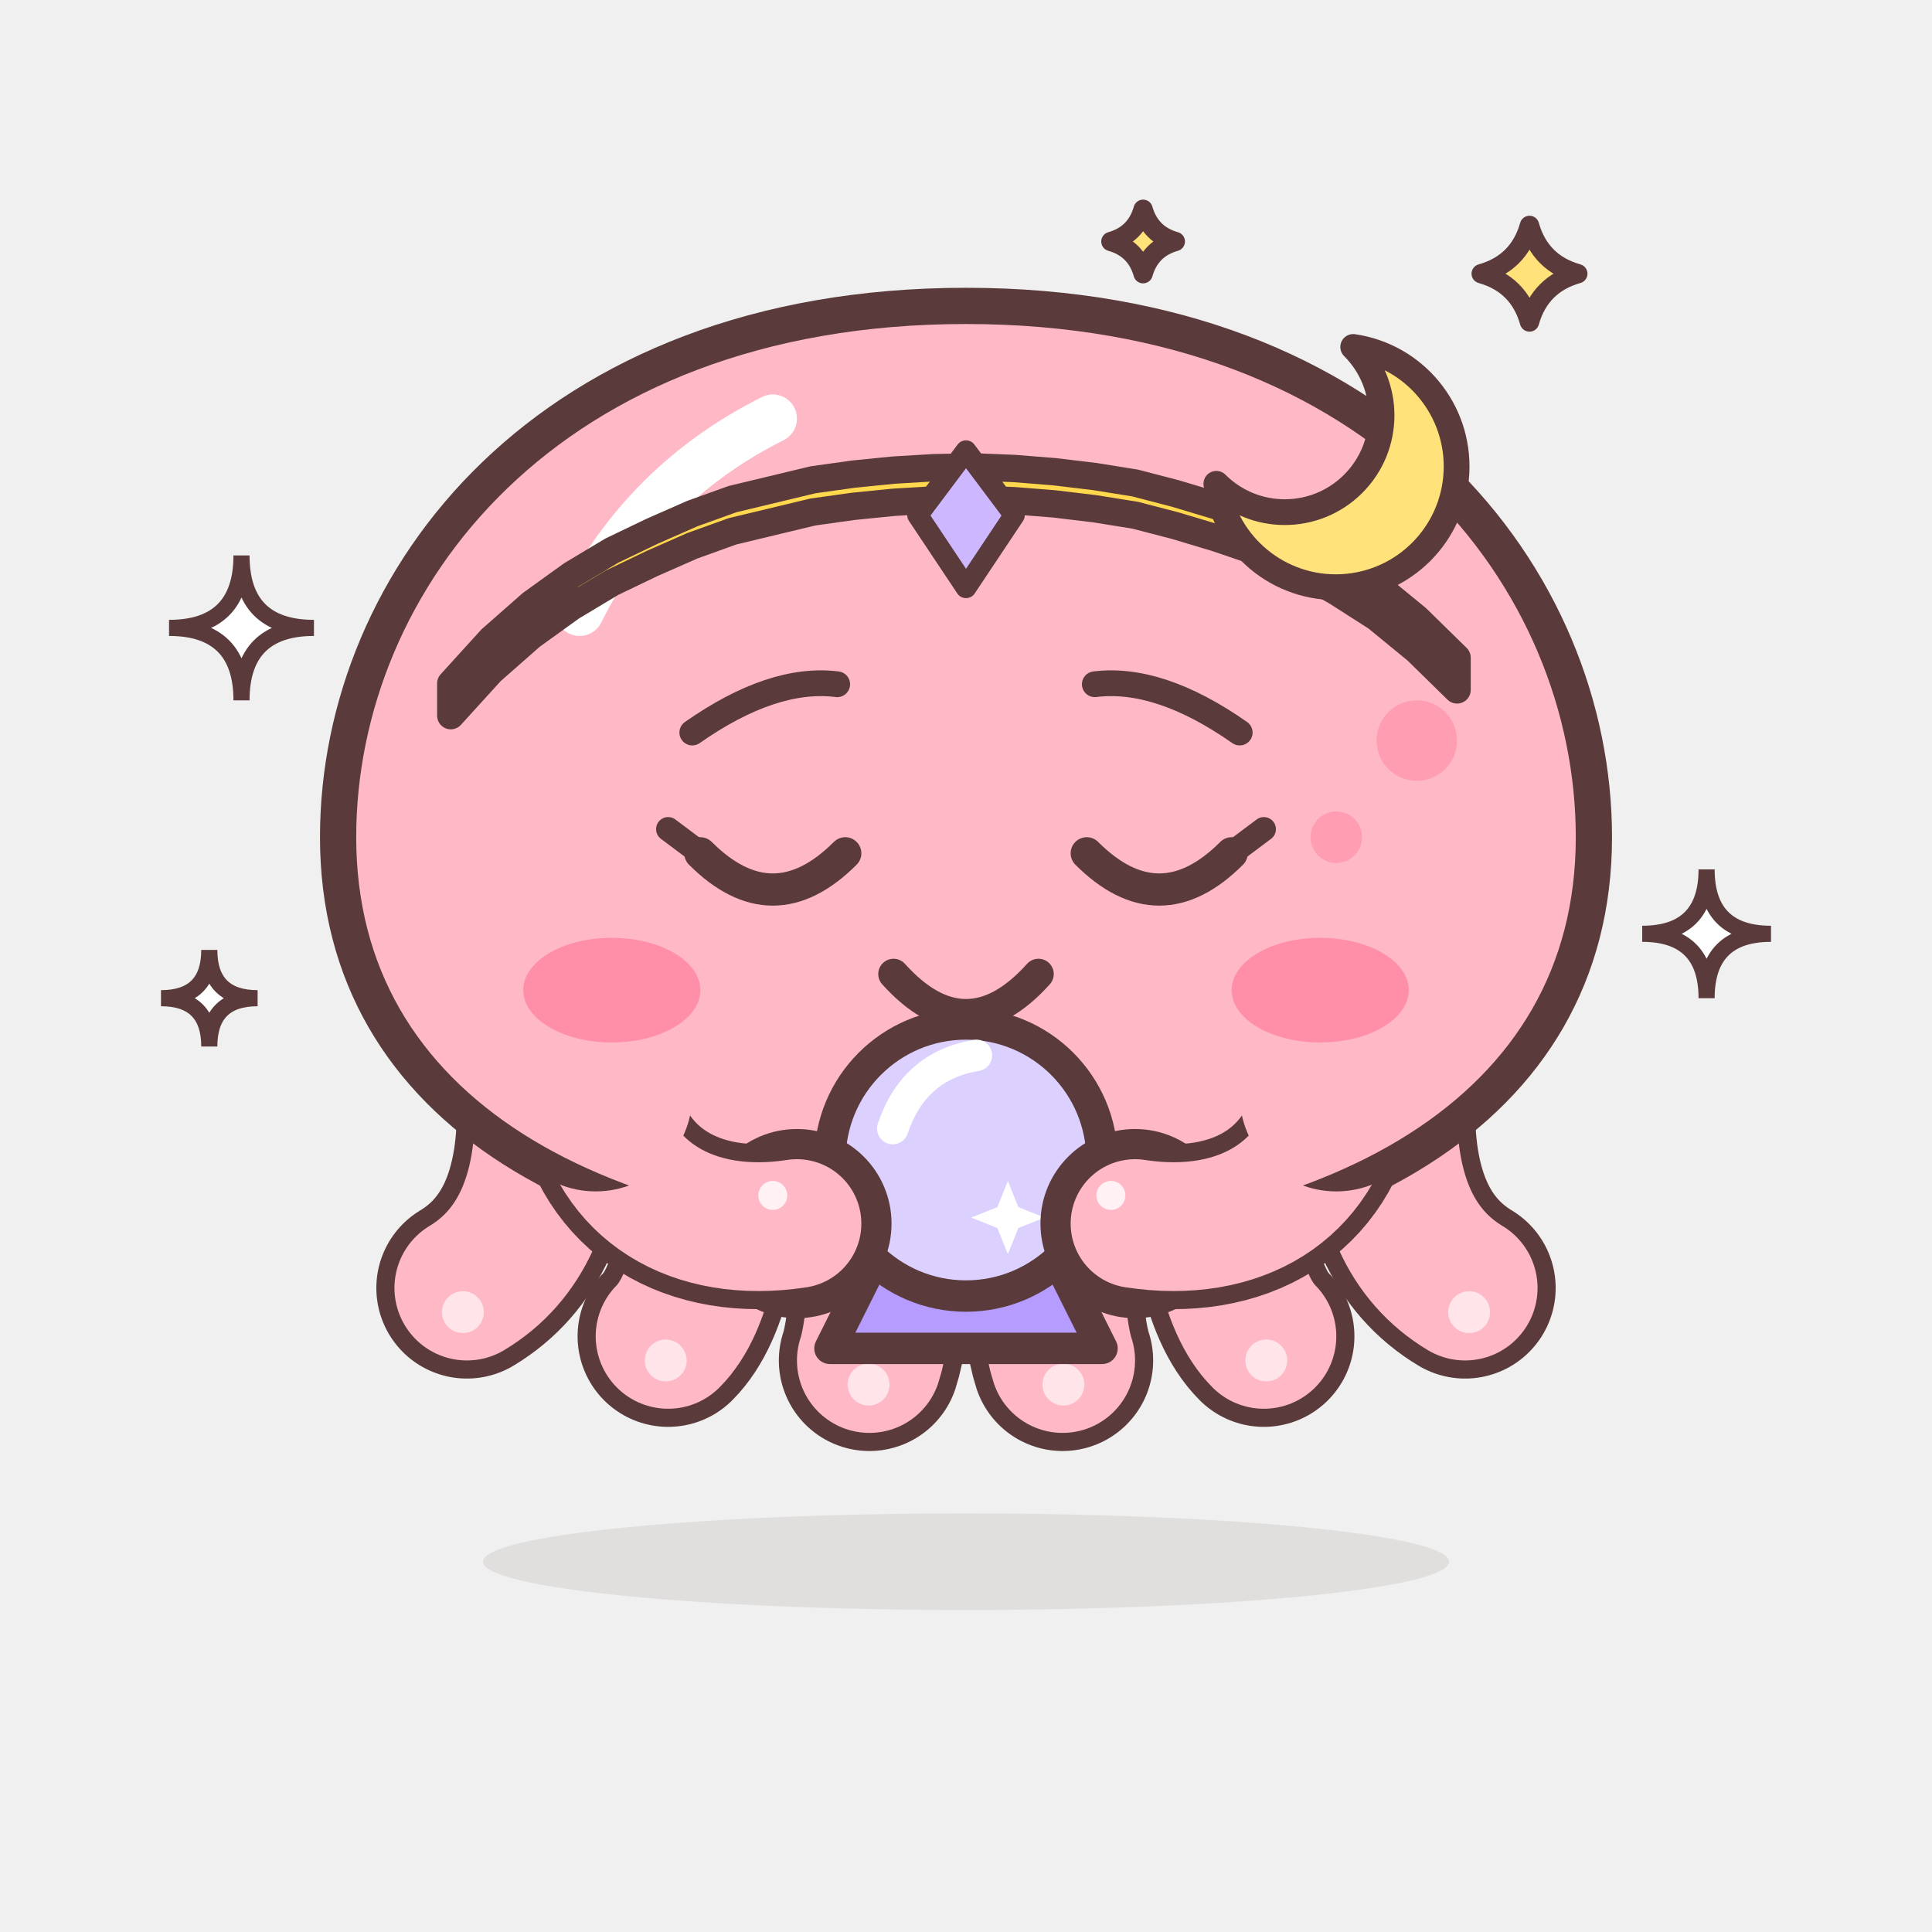
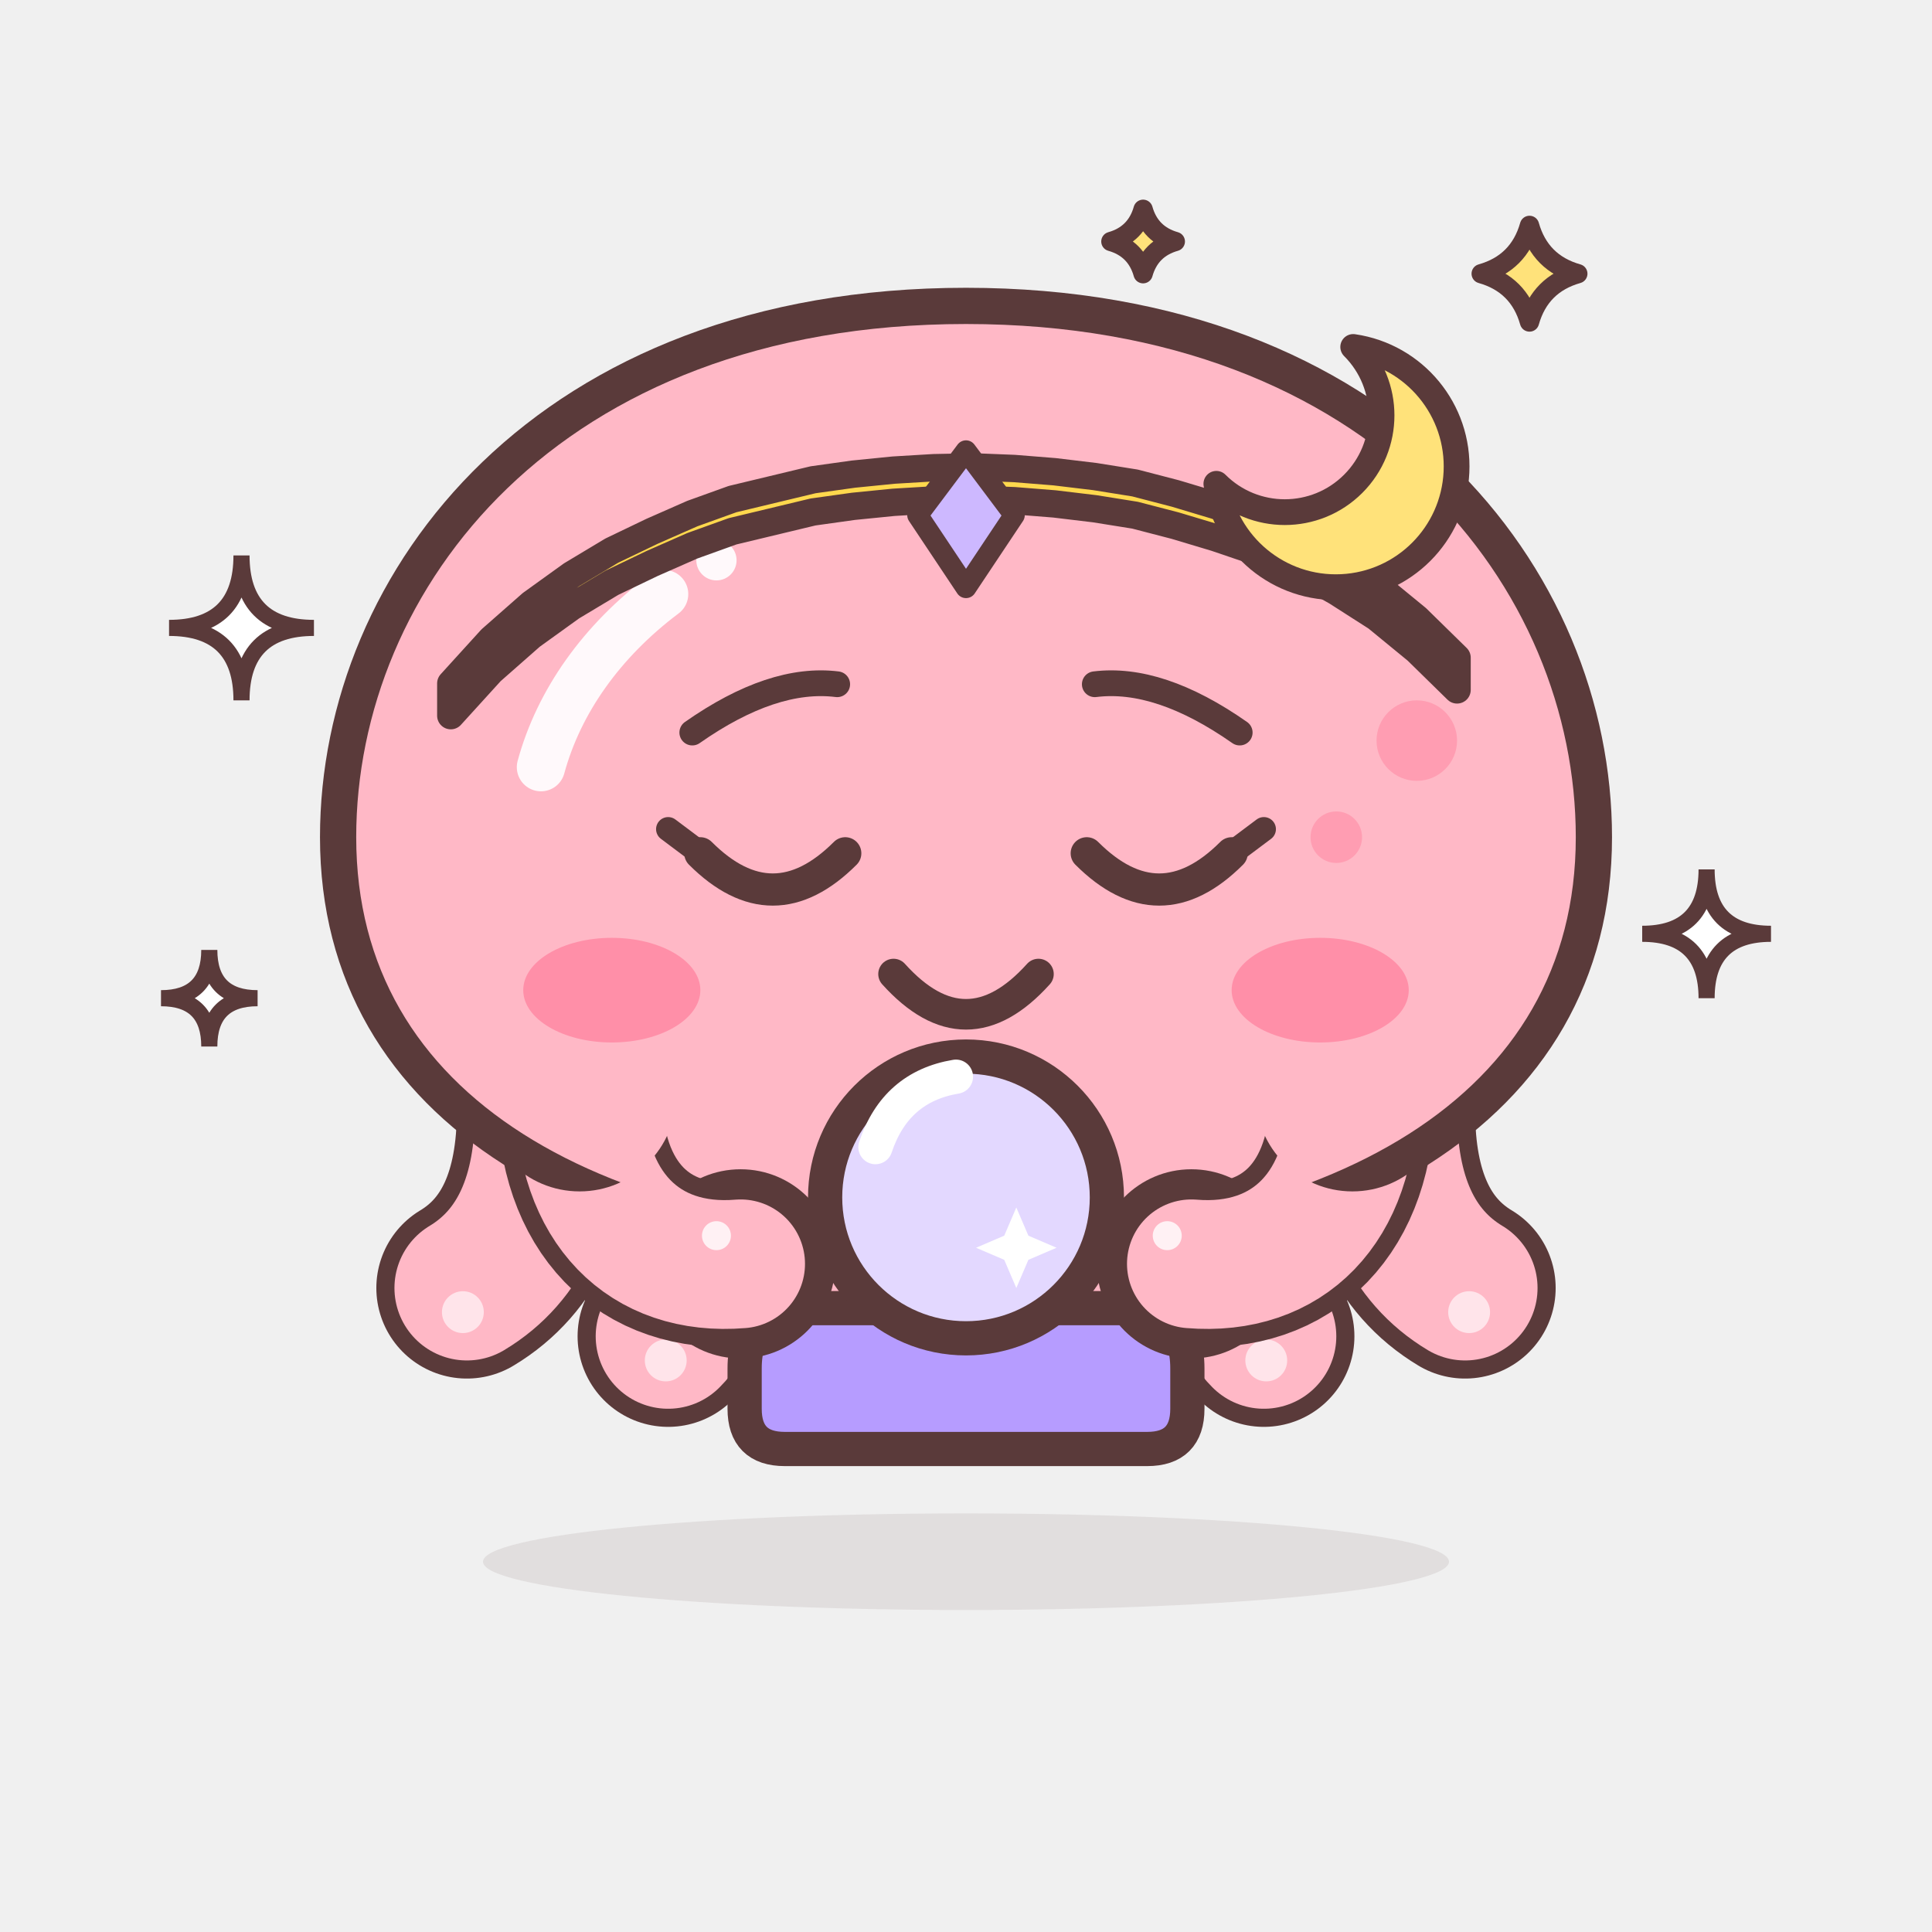
<svg xmlns="http://www.w3.org/2000/svg" viewBox="0 0 240 240" width="240" height="240">
+   <defs>
+     <clipPath id="INFJ-head">
+       <path d="M120 38 C 172 38, 198 72, 198 104 C 198 138, 166 156, 120 156 C 74 156, 42 138, 42 104 C 42 72, 68 38, 120 38 Z" />
+     </clipPath>
+   </defs>
  <ellipse cx="120" cy="194" rx="60" ry="6" fill="#5A3A3A" opacity="0.10" />
  <g fill="none" stroke-linecap="round" stroke-linejoin="round">
    <g stroke="#5A3A3A" stroke-width="22.5">
      <path d="M68 138 Q 68 154, 58 160" />
      <path d="M89 138 Q 89 160, 83 166" />
      <path d="M110 138 Q 110 163, 108 169" />
      <path d="M130 138 Q 130 163, 132 169" />
      <path d="M151 138 Q 151 160, 157 166" />
      <path d="M172 138 Q 172 154, 182 160" />
    </g>
    <g stroke="#FFB8C6" stroke-width="18">
      <path d="M68 138 Q 68 154, 58 160" />
      <path d="M89 138 Q 89 160, 83 166" />
      <path d="M110 138 Q 110 163, 108 169" />
      <path d="M130 138 Q 130 163, 132 169" />
      <path d="M151 138 Q 151 160, 157 166" />
      <path d="M172 138 Q 172 154, 182 160" />
    </g>
  </g>
  <g fill="none" stroke-linecap="round" stroke-linejoin="round">
    <g stroke="#5A3A3A" stroke-width="19.5" />
    <g stroke="#FFB8C6" stroke-width="15" />
  </g>
  <g fill="#FFE4EA">
    <circle cx="57.5" cy="163" r="2.6" />
    <circle cx="82.7" cy="169" r="2.6" />
    <circle cx="107.9" cy="172" r="2.6" />
    <circle cx="132.1" cy="172" r="2.6" />
    <circle cx="157.3" cy="169" r="2.6" />
    <circle cx="182.5" cy="163" r="2.6" />
  </g>
  <path d="M120 38 C 172 38, 198 72, 198 104 C 198 138, 166 156, 120 156 C 74 156, 42 138, 42 104 C 42 72, 68 38, 120 38 Z" fill="#FFB8C6" stroke="#5A3A3A" stroke-width="4.5" />
  <g fill="#FF9DB2">
    <circle cx="176" cy="92" r="5" />
    <circle cx="166" cy="104" r="3.2" />
  </g>
-   <path d="M72 76 Q 80 60, 96 52" fill="none" stroke="#FFFFFF" stroke-width="6" stroke-linecap="round" />
+   <path d="M67.2 95.3 A 54 42 0 0 1 82.5 73.8" fill="none" stroke="#FFFFFF" stroke-width="6" stroke-linecap="round" opacity="0.92" />
+   <circle cx="89.0" cy="69.6" r="2.5" fill="#FFFFFF" opacity="0.92" />
  <path d="M56 84.9 L 61 79.4 L 66 75.0 L 71 71.4 L 76 68.4 L 81 66.0 L 86 63.8 L 91 62.0 L 96 60.8 L 101 59.6 L 106 58.9 L 111 58.4 L 116 58.1 L 121 58.0 L 126 58.2 L 131 58.6 L 136 59.2 L 141 60.0 L 146 61.3 L 151 62.8 L 156 64.5 L 161 66.7 L 166 69.5 L 171 72.7 L 176 76.8 L 181 81.7 L 181 85.7 L 176 80.8 L 171 76.7 L 166 73.5 L 161 70.7 L 156 68.5 L 151 66.8 L 146 65.3 L 141 64.0 L 136 63.2 L 131 62.6 L 126 62.2 L 121 62.0 L 116 62.1 L 111 62.4 L 106 62.9 L 101 63.6 L 96 64.8 L 91 66.0 L 86 67.8 L 81 70.0 L 76 72.4 L 71 75.4 L 66 79.0 L 61 83.4 L 56 88.9 Z" fill="#FFD84D" stroke="#5A3A3A" stroke-width="3.4" stroke-linejoin="round" />
  <path d="M120 56.0 L 126 64.0 L 120 73.0 L 114 64.0 Z" fill="#CDB8FF" stroke="#5A3A3A" stroke-width="2.6" stroke-linejoin="round" />
  <path d="M151.1 60.1 A 15 15 0 1 0 168.1 43.1 A 12 12 0 0 1 151.1 60.1 Z" fill="#FFE27A" stroke="#5A3A3A" stroke-width="3.2" stroke-linejoin="round" />
  <path d="M190 28 Q 191.32 32.68, 196 34 Q 191.32 35.32, 190 40 Q 188.68 35.32, 184 34 Q 188.68 32.68, 190 28 Z" fill="#FFE27A" stroke="#5A3A3A" stroke-width="2.4" stroke-linejoin="round" />
  <path d="M142 26 Q 142.88 29.12, 146 30 Q 142.88 30.88, 142 34 Q 141.12 30.88, 138 30 Q 141.12 29.12, 142 26 Z" fill="#FFE27A" stroke="#5A3A3A" stroke-width="2.4" stroke-linejoin="round" />
  <ellipse cx="76" cy="123" rx="11" ry="6.5" fill="#FF8FA8" />
  <ellipse cx="164" cy="123" rx="11" ry="6.5" fill="#FF8FA8" />
  <path d="M86 91 Q 96 84, 104 85" fill="none" stroke="#5A3A3A" stroke-width="3.2" stroke-linecap="round" stroke-linejoin="round" />
  <path d="M154 91 Q 144 84, 136 85" fill="none" stroke="#5A3A3A" stroke-width="3.2" stroke-linecap="round" stroke-linejoin="round" />
  <path d="M87 106 Q 96 115, 105 106" fill="none" stroke="#5A3A3A" stroke-width="4" stroke-linecap="round" stroke-linejoin="round" />
  <path d="M87 106 l -4 -3" fill="none" stroke="#5A3A3A" stroke-width="3" stroke-linecap="round" stroke-linejoin="round" />
  <path d="M135 106 Q 144 115, 153 106" fill="none" stroke="#5A3A3A" stroke-width="4" stroke-linecap="round" stroke-linejoin="round" />
  <path d="M153 106 l 4 -3" fill="none" stroke="#5A3A3A" stroke-width="3" stroke-linecap="round" stroke-linejoin="round" />
  <path d="M111 121 Q 120 131, 129 121" fill="none" stroke="#5A3A3A" stroke-width="3.8" stroke-linecap="round" stroke-linejoin="round" />
  <path d="M30 69 Q 30 78, 39 78 Q 30 78, 30 87 Q 30 78, 21 78 Q 30 78, 30 69 Z" fill="#FFFFFF" stroke="#5A3A3A" stroke-width="2" />
  <path d="M212 108 Q 212 116, 220 116 Q 212 116, 212 124 Q 212 116, 204 116 Q 212 116, 212 108 Z" fill="#FFFFFF" stroke="#5A3A3A" stroke-width="2" />
  <path d="M26 118 Q 26 124, 32 124 Q 26 124, 26 130 Q 26 124, 20 124 Q 26 124, 26 118 Z" fill="#FFFFFF" stroke="#5A3A3A" stroke-width="2" />
-   <g transform="translate(120 148) scale(1.3) translate(-120 -148)">
-     <path d="M107 163 L 111 155 L 129 155 L 133 163 Z" fill="#B69CFF" stroke="#5A3A3A" stroke-width="3" stroke-linejoin="round" />
-     <circle cx="120" cy="145" r="13" fill="#DCD0FF" stroke="#5A3A3A" stroke-width="3" />
-     <path d="M113 142 Q 115 136, 121 135" stroke="#FFFFFF" stroke-width="3" fill="none" stroke-linecap="round" />
-     <path d="M124 147 l 1 2.5 2.5 1 -2.5 1 -1 2.5 -1 -2.5 -2.5 -1 2.5 -1 z" fill="#FFFFFF" />
+   <g transform="translate(120 130) scale(1.25) translate(-120 -130)">
+     <path d="M104 156 L 136 156 Q 142 156, 142 162 L 142 166 Q 142 170, 138 170 L 102 170 Q 98 170, 98 166 L 98 162 Q 98 156, 104 156 Z" fill="#B69CFF" stroke="#5A3A3A" stroke-width="3.4" stroke-linejoin="round" />
+     <circle cx="120" cy="145" r="14" fill="#E3D8FF" stroke="#5A3A3A" stroke-width="3.4" />
+     <path d="M111 140 Q 113 134, 119 133" stroke="#FFFFFF" stroke-width="3.4" fill="none" stroke-linecap="round" />
+     <path d="M125 146 l 1.2 2.8 2.8 1.2 -2.8 1.2 -1.2 2.8 -1.2 -2.8 -2.8 -1.2 2.8 -1.2 z" fill="#FFFFFF" />
  </g>
  <mask id="INFJ-arms" maskUnits="userSpaceOnUse" x="0" y="0" width="240" height="240">
    <rect width="240" height="240" fill="#fff" />
-     <circle cx="74.0" cy="136.0" r="12" fill="#000" />
-     <circle cx="166.0" cy="136.0" r="12" fill="#000" />
+     <circle cx="72.0" cy="136.0" r="12" fill="#000" />
+     <circle cx="168.0" cy="136.0" r="12" fill="#000" />
  </mask>
  <g mask="url(#INFJ-arms)">
    <g stroke="#5A3A3A" stroke-width="20.5" fill="none" stroke-linecap="round">
-       <path d="M74 136 C 76 148, 86 154, 99 152" />
-       <path d="M166 136 C 164 148, 154 154, 141 152" />
+       <path d="M72 136 C 72 150, 80 158, 92 157" />
+       <path d="M168 136 C 168 150, 160 158, 148 157" />
    </g>
-     <circle cx="99.0" cy="152.0" r="11.75" fill="#5A3A3A" />
-     <circle cx="141.0" cy="152.0" r="11.75" fill="#5A3A3A" />
+     <circle cx="92.0" cy="157.0" r="11.75" fill="#5A3A3A" />
+     <circle cx="148.0" cy="157.0" r="11.75" fill="#5A3A3A" />
    <g stroke="#FFB8C6" stroke-width="16" fill="none" stroke-linecap="round">
-       <path d="M74 136 C 76 148, 86 154, 99 152" />
-       <path d="M166 136 C 164 148, 154 154, 141 152" />
+       <path d="M72 136 C 72 150, 80 158, 92 157" />
+       <path d="M168 136 C 168 150, 160 158, 148 157" />
    </g>
-     <circle cx="99.0" cy="152.0" r="7.25" fill="#FFB8C6" />
-     <circle cx="141.0" cy="152.0" r="7.25" fill="#FFB8C6" />
-     <circle cx="96.0" cy="148.5" r="1.8" fill="#FFFFFF" opacity="0.8" />
-     <circle cx="138.0" cy="148.5" r="1.8" fill="#FFFFFF" opacity="0.8" />
+     <circle cx="92.0" cy="157.0" r="7.25" fill="#FFB8C6" />
+     <circle cx="148.0" cy="157.0" r="7.25" fill="#FFB8C6" />
+     <circle cx="89.0" cy="153.5" r="1.8" fill="#FFFFFF" opacity="0.8" />
+     <circle cx="145.0" cy="153.5" r="1.8" fill="#FFFFFF" opacity="0.8" />
  </g>
</svg>
